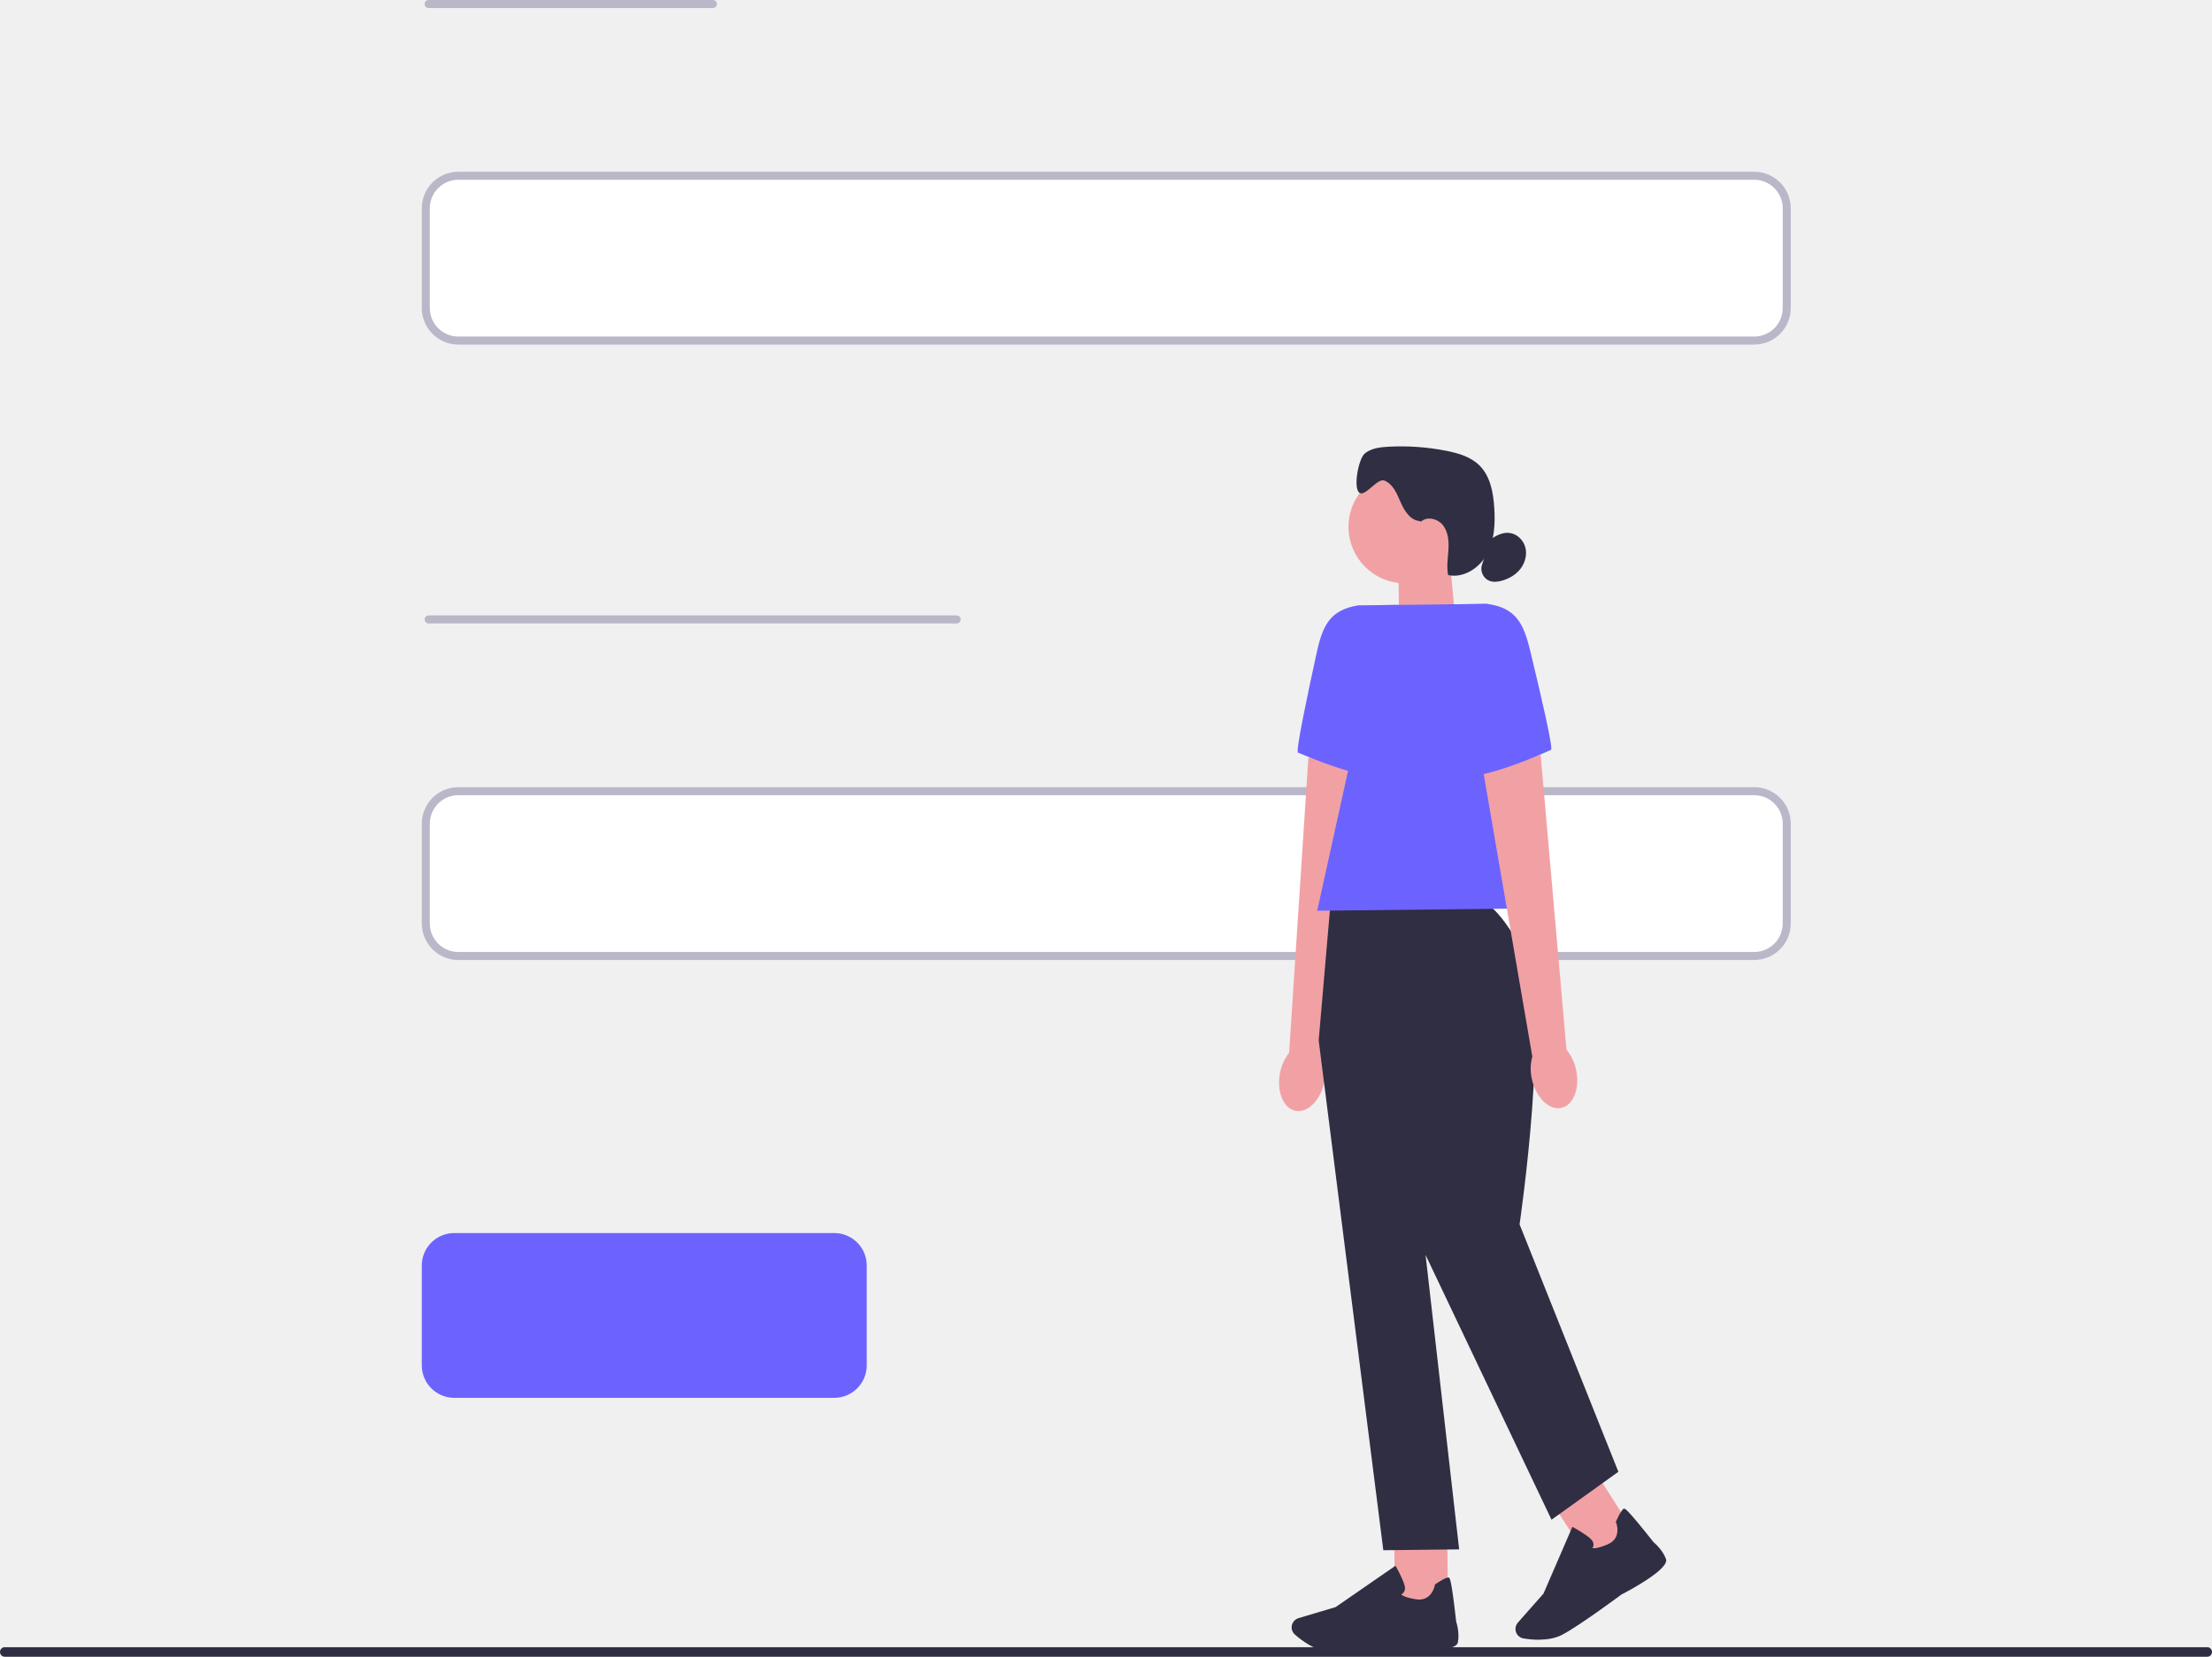
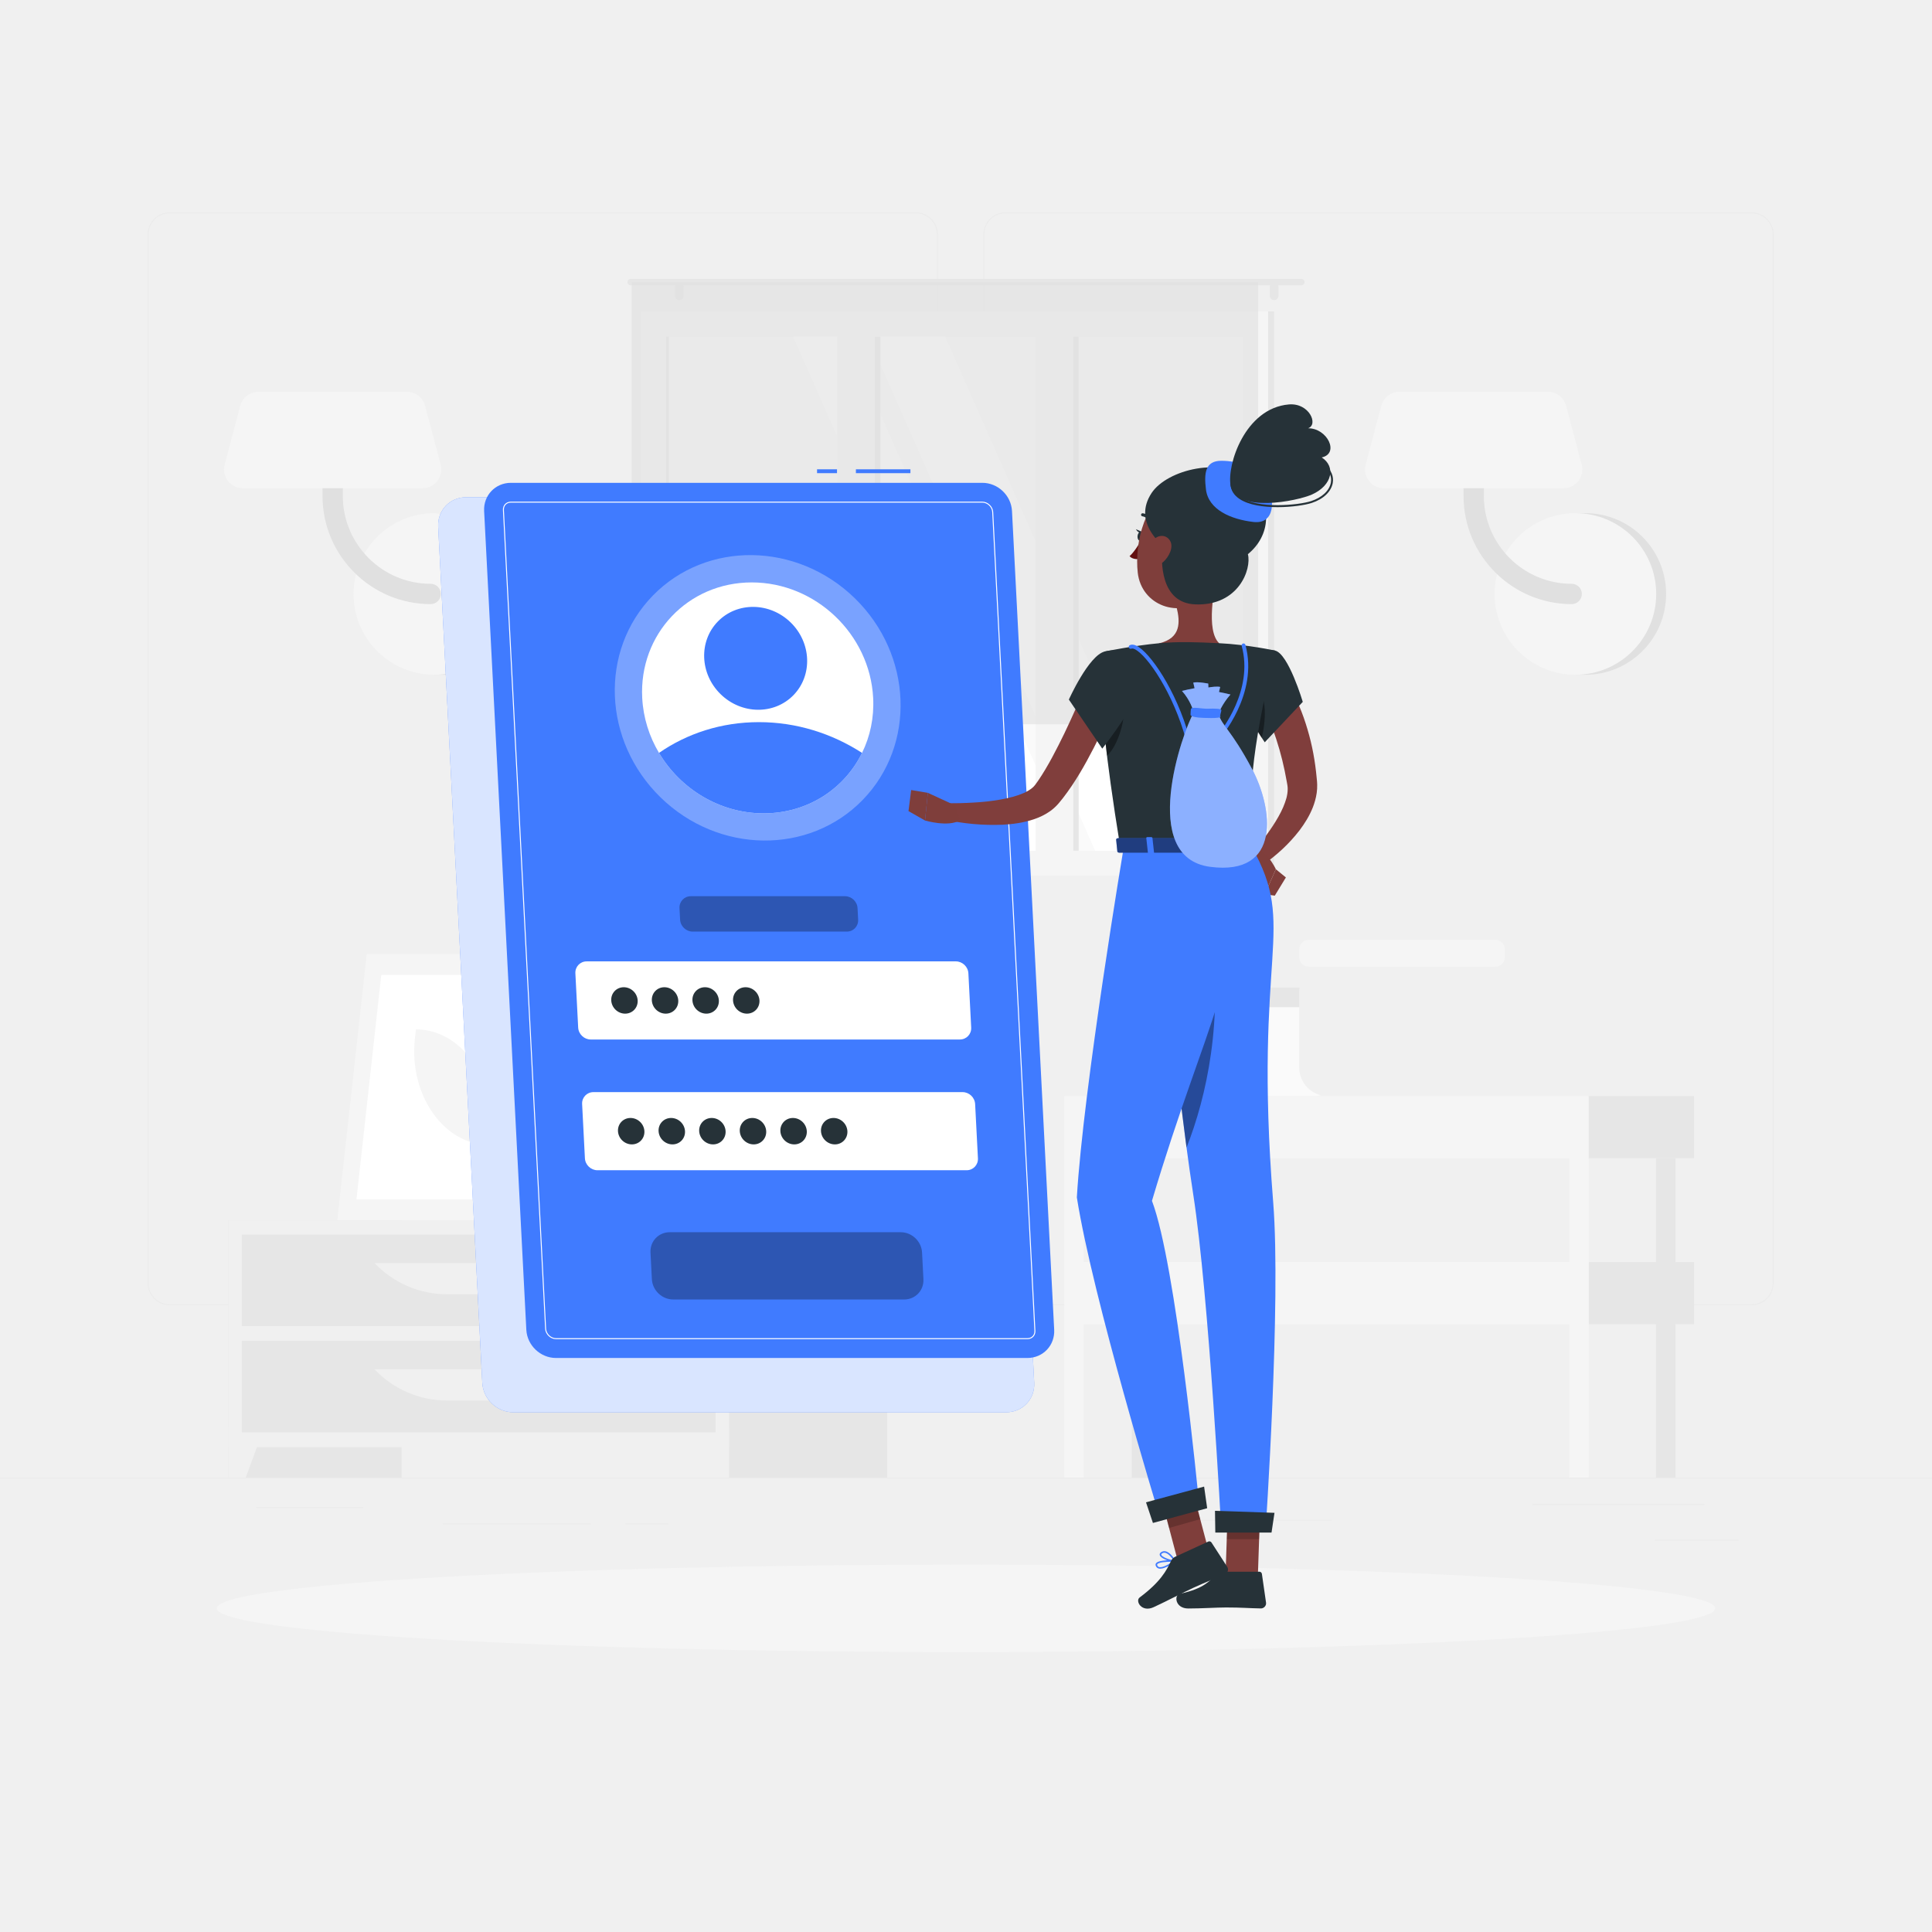
- <svg xmlns="http://www.w3.org/2000/svg" width="550.6" height="412.445" viewBox="0 0 550.6 412.445">
-   <path d="m550.6,411.255c0,.66-.53,1.19-1.19,1.19H1.19c-.66,0-1.19-.53-1.19-1.19s.53-1.19,1.19-1.19h548.22c.66,0,1.19.53,1.19,1.19Z" fill="#2e2e43" stroke-width="0" />
-   <path d="m436.659,84.784H114.076c-4.459,0-8.086-3.627-8.086-8.086v-24.853c0-4.459,3.627-8.086,8.086-8.086h322.583c4.459,0,8.086,3.627,8.086,8.086v24.853c0,4.459-3.627,8.086-8.086,8.086Z" fill="#fff" stroke="#bab7c9" stroke-linecap="round" stroke-linejoin="round" stroke-width="2" />
-   <path d="m436.659,237.99H114.076c-4.459,0-8.086-3.627-8.086-8.086v-24.853c0-4.459,3.627-8.086,8.086-8.086h322.583c4.459,0,8.086,3.627,8.086,8.086v24.853c0,4.459-3.627,8.086-8.086,8.086Z" fill="#fff" stroke="#bab7c9" stroke-linecap="round" stroke-linejoin="round" stroke-width="2" />
-   <path d="m207.659,347.99h-94.583c-4.459,0-8.086-3.627-8.086-8.086v-24.853c0-4.459,3.627-8.086,8.086-8.086h94.583c4.459,0,8.086,3.627,8.086,8.086v24.853c0,4.459-3.627,8.086-8.086,8.086Z" fill="#6c63ff" stroke-width="0" />
-   <line x1="106.698" y1="1" x2="177.448" y2="1" fill="none" stroke="#bab7c9" stroke-linecap="round" stroke-linejoin="round" stroke-width="2" />
-   <line x1="106.698" y1="154.206" x2="238.123" y2="154.206" fill="none" stroke="#bab7c9" stroke-linecap="round" stroke-linejoin="round" stroke-width="2" />
-   <rect x="390.511" y="369.323" width="13.204" height="18.73" transform="translate(-141.4433 273.5202) rotate(-32.59)" fill="#f1a1a4" stroke-width="0" />
-   <polygon points="362.348 155.102 348.294 159.901 348.073 139.608 360.863 139.465 362.348 155.102" fill="#f1a1a4" stroke-width="0" />
-   <circle cx="349.714" cy="131.157" r="14.054" fill="#f1a1a4" stroke-width="0" />
-   <path d="m353.56,129.724c-2.348-.045-3.924-2.4-4.864-4.566-.94-2.153-1.907-4.644-4.092-5.519-1.79-.713-4.877,4.267-6.304,2.97-1.485-1.355-.13-8.438,1.42-9.715s3.677-1.55,5.675-1.673c4.897-.279,9.819.058,14.631,1.012,2.97.584,6.044,1.485,8.204,3.606,2.743,2.691,3.483,6.79,3.716,10.623.246,3.924.058,8.036-1.809,11.499-1.874,3.457-5.837,6.032-9.683,5.201-.409-2.082-.045-4.216.084-6.343.13-2.114-.058-4.397-1.368-6.07s-4.073-2.309-5.558-.798" fill="#2f2e43" stroke-width="0" />
-   <path d="m370.902,134.4c1.394-1.044,3.061-1.926,4.793-1.732,1.874.201,3.47,1.732,3.969,3.548s-.019,3.826-1.154,5.331-2.841,2.503-4.657,3.016c-1.051.298-2.199.422-3.21,0-1.485-.623-2.302-2.497-1.738-4.008" fill="#2f2e43" stroke-width="0" />
-   <path id="uuid-31bdf68e-d938-48b7-86ad-7ba8e8b265d3-91-89-41-321" d="m318.603,267.171c-.882,4.624.876,8.827,3.937,9.378,3.055.551,6.252-2.756,7.141-7.38.383-1.842.298-3.749-.246-5.558l10.811-72.482-14.566-2.568-4.793,73.52c-1.174,1.505-1.959,3.249-2.283,5.111h0v-.019h-0Z" fill="#f1a1a4" stroke-width="0" />
-   <path d="m348.034,150.588l-9.923.11c-7.004,1.135-8.866,4.903-10.377,11.83-2.315,10.565-5.273,24.645-4.65,24.839.992.324,17.965,8.081,26.558,6.161l-1.602-42.94h-.006Z" fill="#6c63ff" stroke-width="0" />
-   <rect x="347.122" y="381.034" width="13.204" height="18.73" transform="translate(-4.33864 3.97541) rotate(-.64)" fill="#f1a1a4" stroke-width="0" />
-   <path d="m334.46,411.324c-1.394.019-2.62,0-3.554-.078-3.515-.279-6.881-2.834-8.587-4.326-.765-.668-1.018-1.758-.636-2.691h0c.272-.668.83-1.18,1.531-1.394l9.242-2.75,14.897-10.292.169.298c.065.11,1.569,2.75,2.082,4.54.195.681.156,1.245-.13,1.686-.195.305-.467.486-.687.597.272.279,1.128.85,3.762,1.239,3.826.571,4.598-3.411,4.624-3.58l.026-.136.11-.078c1.809-1.2,2.918-1.738,3.308-1.628.246.065.642.188,1.848,10.98.11.337.901,2.815.409,5.201-.532,2.594-11.849,1.822-14.106,1.647-.065.006-8.522.707-14.32.765h.019-.006v0Z" fill="#2f2e43" stroke-width="0" />
-   <path d="m383.212,408.211c-1.55.019-2.977-.156-3.995-.324-.999-.169-1.79-.953-1.959-1.952h0c-.13-.72.084-1.44.558-1.985l6.382-7.225,7.186-16.616.305.162c.11.058,2.782,1.505,4.17,2.75.525.473.791.973.791,1.505,0,.363-.136.662-.272.863.383.091,1.407.117,3.846-.94,3.548-1.544,2.095-5.331,2.03-5.48l-.052-.13.058-.117c.901-1.972,1.563-3.022,1.946-3.139.246-.065.642-.188,7.38,8.334.272.227,2.257,1.907,3.1,4.19.914,2.484-9.08,7.815-11.103,8.859-.058.052-10.507,7.815-14.8,10.04-1.706.882-3.736,1.174-5.584,1.187l.019.019h-.006v0Z" fill="#2f2e43" stroke-width="0" />
-   <path d="m368.178,224.185l-36.967.409-2.97,34.425,16.09,126.908,18.873-.214-8.36-73.305,31.351,65.925,16.642-11.933-24.593-61.599s7.945-53.985,1.083-67.332c-6.855-13.347-11.142-13.302-11.142-13.302v.019h-.006v0Z" fill="#2f2e43" stroke-width="0" />
-   <polygon points="386.584 226.079 327.871 226.734 344.642 150.633 370.228 150.341 386.584 226.079" fill="#6c63ff" stroke-width="0" />
-   <path id="uuid-0d1d7be6-7e67-43a2-9b15-a4bbed67d7bc-92-90-42-322" d="m392.317,266.354c.986,4.611-.681,8.846-3.723,9.462-3.048.623-6.317-2.614-7.296-7.225-.422-1.835-.383-3.742.117-5.565l-12.426-72.229,14.502-2.893,6.427,73.403c1.206,1.479,2.03,3.21,2.4,5.059h0v-.013Z" fill="#f1a1a4" stroke-width="0" />
-   <path d="m360.311,150.452l9.923-.11c7.024.986,8.969,4.708,10.643,11.603,2.549,10.513,5.811,24.515,5.201,24.729-.992.337-17.777,8.47-26.409,6.745l.655-42.966h-.013Z" fill="#6c63ff" stroke-width="0" />
+ <svg xmlns="http://www.w3.org/2000/svg" version="1.1" x="0px" y="0px" viewBox="0 0 500 500" style="enable-background:new 0 0 500 500;" xml:space="preserve">
+   <g id="Background_Complete">
+     <g>
+       <rect y="382.398" style="fill:#EBEBEB;" width="500" height="0.25" />
+       <rect x="428.222" y="398.494" style="fill:#EBEBEB;" width="21.679" height="0.25" />
+       <rect x="310.558" y="393.306" style="fill:#EBEBEB;" width="34.109" height="0.25" />
+       <rect x="396.586" y="389.208" style="fill:#EBEBEB;" width="44.525" height="0.25" />
+       <rect x="161.877" y="394.25" style="fill:#EBEBEB;" width="11.138" height="0.25" />
+       <rect x="114.585" y="394.25" style="fill:#EBEBEB;" width="38.389" height="0.25" />
+       <rect x="66.307" y="390.028" style="fill:#EBEBEB;" width="27.695" height="0.25" />
+       <path style="fill:#EBEBEB;" d="M237.014,337.8H43.915c-3.147,0-5.708-2.561-5.708-5.708V60.66c0-3.147,2.561-5.708,5.708-5.708    h193.099c3.146,0,5.707,2.561,5.707,5.708v271.432C242.721,335.239,240.16,337.8,237.014,337.8z M43.915,55.203    c-3.01,0-5.458,2.448-5.458,5.458v271.432c0,3.01,2.448,5.458,5.458,5.458h193.099c3.009,0,5.457-2.448,5.457-5.458V60.66    c0-3.009-2.448-5.458-5.457-5.458H43.915z" />
+       <path style="fill:#EBEBEB;" d="M453.31,337.8H260.212c-3.147,0-5.707-2.561-5.707-5.708V60.66c0-3.147,2.561-5.708,5.707-5.708    H453.31c3.148,0,5.708,2.561,5.708,5.708v271.432C459.019,335.239,456.458,337.8,453.31,337.8z M260.212,55.203    c-3.009,0-5.457,2.448-5.457,5.458v271.432c0,3.01,2.448,5.458,5.457,5.458H453.31c3.01,0,5.458-2.448,5.458-5.458V60.66    c0-3.009-2.448-5.458-5.458-5.458H260.212z" />
+     </g>
+     <g>
+       <g>
+         <path style="fill:#E0E0E0;" d="M114.978,174.627c11.549,0,20.911-9.362,20.911-20.911c0-11.549-9.362-20.911-20.911-20.911     h-2.565v41.821H114.978z" />
+         <circle style="fill:#F5F5F5;" cx="112.413" cy="153.716" r="20.911" />
+         <path style="fill:#E0E0E0;" d="M111.455,156.344c-15.434,0-27.991-12.557-27.991-27.991v-16.724c0-1.452,1.177-2.628,2.628-2.628     c1.451,0,2.628,1.177,2.628,2.628v16.724c0,12.536,10.199,22.734,22.734,22.734c1.451,0,2.628,1.177,2.628,2.628     S112.906,156.344,111.455,156.344z" />
+         <path style="fill:#F5F5F5;" d="M62.832,126.353h46.521c3.188,0,5.512-3.019,4.696-6.101l-4.035-15.235     c-0.564-2.13-2.492-3.614-4.695-3.614H66.868c-2.204,0-4.131,1.483-4.695,3.614l-4.035,15.235     C57.32,123.333,59.644,126.353,62.832,126.353z" />
+       </g>
+       <g>
+         <path style="fill:#E0E0E0;" d="M410.277,174.627c11.549,0,20.911-9.362,20.911-20.911c0-11.549-9.362-20.911-20.911-20.911     h-2.565v41.821H410.277z" />
+         <circle style="fill:#F5F5F5;" cx="407.712" cy="153.716" r="20.911" />
+         <path style="fill:#E0E0E0;" d="M406.754,156.344c-15.434,0-27.991-12.557-27.991-27.991v-16.724c0-1.452,1.177-2.628,2.628-2.628     c1.452,0,2.628,1.177,2.628,2.628v16.724c0,12.536,10.199,22.734,22.734,22.734c1.452,0,2.628,1.177,2.628,2.628     S408.205,156.344,406.754,156.344z" />
+         <path style="fill:#F5F5F5;" d="M358.131,126.353h46.521c3.188,0,5.512-3.019,4.695-6.101l-4.035-15.235     c-0.564-2.13-2.492-3.614-4.695-3.614h-38.451c-2.204,0-4.131,1.483-4.695,3.614l-4.035,15.235     C352.619,123.333,354.943,126.353,358.131,126.353z" />
+       </g>
+       <g>
+         <g>
+           <rect x="133.981" y="256.923" transform="matrix(-1 -1.224647e-16 1.224647e-16 -1 283.169 572.7766)" style="fill:#E6E6E6;" width="15.207" height="58.93" />
+           <polygon style="fill:#F0F0F0;" points="92.751,315.853 143.221,315.853 150.843,246.88 100.373,246.88     " />
+           <polygon style="fill:#F5F5F5;" points="87.285,315.853 139.416,315.853 147.038,246.88 94.907,246.88     " />
+           <polygon style="fill:#FFFFFF;" points="135.65,310.418 142.07,252.316 98.673,252.316 92.253,310.418     " />
+           <path style="fill:#F5F5F5;" d="M126.687,296.335l0.262-2.368c1.611-14.577-7.49-27.568-19.313-27.568l0,0l-0.262,2.368      C105.763,283.343,114.865,296.335,126.687,296.335L126.687,296.335z" />
+         </g>
+         <g>
+           <g>
+             <rect x="59.084" y="315.853" transform="matrix(-1 -1.224647e-16 1.224647e-16 -1 163.0067 698.2517)" style="fill:#E6E6E6;" width="44.839" height="66.545" />
+             <polygon style="fill:#F0F0F0;" points="63.594,382.398 59.084,382.398 59.084,369.569 68.323,369.569      " />
+             <rect x="184.754" y="315.853" transform="matrix(-1 -1.224647e-16 1.224647e-16 -1 414.3461 698.2517)" style="fill:#E6E6E6;" width="44.839" height="66.545" />
+             <rect x="59.084" y="315.853" transform="matrix(-1 -1.224647e-16 1.224647e-16 -1 247.7738 690.3794)" style="fill:#F0F0F0;" width="129.606" height="58.673" />
+             <polygon style="fill:#F0F0F0;" points="184.18,382.398 188.69,382.398 188.69,369.569 179.451,369.569      " />
+             <rect x="62.583" y="319.523" transform="matrix(-1 -1.224647e-16 1.224647e-16 -1 247.7738 662.7214)" style="fill:#E6E6E6;" width="122.608" height="23.675" />
+             <path style="fill:#F0F0F0;" d="M115.71,334.958h16.353c7.103,0,13.894-2.921,18.779-8.077l0,0H96.93l0,0       C101.816,332.037,108.607,334.958,115.71,334.958z" />
+             <rect x="62.583" y="347.025" transform="matrix(-1 -1.224647e-16 1.224647e-16 -1 247.7738 717.7244)" style="fill:#E6E6E6;" width="122.608" height="23.675" />
+             <path style="fill:#F0F0F0;" d="M115.71,362.459h16.353c7.103,0,13.894-2.921,18.779-8.077l0,0H96.93l0,0       C101.816,359.538,108.607,362.459,115.71,362.459z" />
+           </g>
+         </g>
+         <g>
+           <path style="fill:#E6E6E6;" d="M180.48,313.139h1.158c-0.012-2.386,0.006-8.439,0.122-22.312      c0.208-25.144,0.608-26.677,0.608-26.677l-2.758,11.608C177.861,288.612,180.115,301.528,180.48,313.139z" />
+           <path style="fill:#E6E6E6;" d="M178.19,274.029c-3.97-4.731-12.451-6.108-21.135-7.286c-3.409-0.462,8.959,7.328,15.004,12.862      c4.696,4.298,7.699,5.486,8.988,9.77C181.719,284.032,181.61,278.105,178.19,274.029z" />
+           <path style="fill:#E6E6E6;" d="M183.456,282.485c3.969-4.731,12.451-6.109,21.135-7.286c3.409-0.462-8.959,7.328-15.004,12.862      c-4.696,4.298-7.699,5.486-8.988,9.77C179.926,292.489,180.035,286.562,183.456,282.485z" />
+           <path style="fill:#E6E6E6;" d="M181.756,263.038c2.976-5.655,10.466-10.979,18.87-12.999      c3.299-0.793-7.643,10.442-11.802,17.687c-3.231,5.628-7.516,12.239-8.182,16.988      C179.637,275.306,178.78,268.693,181.756,263.038z" />
+           <g>
+             <path style="fill:#F0F0F0;" d="M181.405,315.853L181.405,315.853c-3.546,0-6.476-1.777-6.68-4.051l-0.591-3.885h14.541       l-0.591,3.885C187.881,314.076,184.951,315.853,181.405,315.853z" />
+             <polygon style="fill:#F0F0F0;" points="189.617,309.412 173.193,309.412 172.722,305.083 190.087,305.083      " />
+           </g>
+         </g>
+       </g>
+       <g>
+         <g>
+           <g>
+             <g>
+               <rect x="169.54" y="80.591" transform="matrix(-1 -1.224647e-16 1.224647e-16 -1 499.2862 307.3146)" style="fill:#E6E6E6;" width="160.206" height="146.132" />
+               <rect x="165.934" y="80.591" transform="matrix(-1 -1.224647e-16 1.224647e-16 -1 494.1139 307.3146)" style="fill:#F5F5F5;" width="162.245" height="146.132" />
+               <rect x="180.537" y="79.007" transform="matrix(-1.836970e-16 1 -1 -1.836970e-16 400.7143 -93.3997)" style="fill:#FAFAFA;" width="133.039" height="149.301" />
+               <polygon style="fill:#FFFFFF;" points="303.388,220.177 244.626,87.138 224.667,87.138 283.429,220.177       " />
+               <polygon style="fill:#FFFFFF;" points="277.771,220.177 219.009,87.138 205.266,87.138 264.027,220.177       " />
+               <rect x="157.464" y="149.797" transform="matrix(-1.836970e-16 1 -1 -1.836970e-16 377.6407 -70.326)" style="fill:#E6E6E6;" width="133.04" height="7.721" />
+               <rect x="208.783" y="149.797" transform="matrix(-1.836970e-16 1 -1 -1.836970e-16 428.9601 -121.6454)" style="fill:#E6E6E6;" width="133.04" height="7.721" />
+               <rect x="150.542" y="148.421" transform="matrix(-1.836970e-16 1 -1 -1.836970e-16 374.8722 -68.2713)" style="fill:#F5F5F5;" width="142.06" height="9.759" />
+               <rect x="201.861" y="148.421" transform="matrix(-1.836970e-16 1 -1 -1.836970e-16 426.1917 -119.5908)" style="fill:#F5F5F5;" width="142.06" height="9.759" />
+               <rect x="106.23" y="153.314" transform="matrix(-1.836970e-16 1 -1 -1.836970e-16 326.4071 -19.0926)" style="fill:#E6E6E6;" width="133.039" height="0.687" />
+             </g>
+           </g>
+         </g>
+         <g>
+           <g>
+             <path style="fill:#E6E6E6;" d="M163.217,72.173h173.565c0.459,0,0.835,0.376,0.835,0.835l0,0c0,0.459-0.376,0.835-0.835,0.835       H163.217c-0.459,0-0.835-0.376-0.835-0.835l0,0C162.383,72.548,162.758,72.173,163.217,72.173z" />
+             <path style="fill:#E6E6E6;" d="M329.746,77.681L329.746,77.681c0.62,0,1.127-0.507,1.127-1.127v-2.42       c0-0.62-0.507-1.127-1.127-1.127l0,0c-0.62,0-1.127,0.507-1.127,1.127v2.42C328.619,77.174,329.126,77.681,329.746,77.681z" />
+             <path style="fill:#E6E6E6;" d="M175.804,77.681L175.804,77.681c0.62,0,1.127-0.507,1.127-1.127v-2.42       c0-0.62-0.507-1.127-1.127-1.127l0,0c-0.62,0-1.127,0.507-1.127,1.127v2.42C174.678,77.174,175.185,77.681,175.804,77.681z" />
+           </g>
+           <rect x="163.484" y="73.007" transform="matrix(-1 -1.224647e-16 1.224647e-16 -1 489.0943 260.4517)" style="opacity:0.6;fill:#E0E0E0;" width="162.126" height="114.437" />
+         </g>
+       </g>
+       <g>
+         <g>
+           <path style="fill:#FAFAFA;" d="M340.286,283.672h-27.951c-2.973,0-5.382-2.41-5.382-5.382v-12.937      c0-2.973,2.41-5.382,5.382-5.382h27.951c2.973,0,5.382,2.41,5.382,5.382v12.937      C345.668,281.262,343.258,283.672,340.286,283.672z" />
+           <path style="fill:#E6E6E6;" d="M343.861,260.668H308.76c-0.998,0-1.807-0.809-1.807-1.807v-1.462      c0-0.998,0.809-1.807,1.807-1.807h35.101c0.998,0,1.807,0.809,1.807,1.807v1.462      C345.668,259.859,344.859,260.668,343.861,260.668z" />
+         </g>
+         <g>
+           <path style="fill:#F0F0F0;" d="M307.523,309.955c0,0,0.507,16.663,19.927,16.663c19.42,0,19.927-16.663,19.927-16.663H307.523z" />
+         </g>
+         <g>
+           <path style="fill:#F0F0F0;" d="M351.804,309.955c0,0,0.507,16.663,19.927,16.663c19.42,0,19.927-16.663,19.927-16.663H351.804z" />
+         </g>
+         <g>
+           <path style="fill:#F0F0F0;" d="M382.048,283.672h-38.411c-4.085,0-7.396-3.311-7.396-7.397v-19.643      c0-4.085,3.311-7.396,7.396-7.396h38.411c4.085,0,7.396,3.312,7.396,7.396v19.643      C389.444,280.36,386.133,283.672,382.048,283.672z" />
+           <path style="fill:#F5F5F5;" d="M386.961,250.194h-48.237c-1.371,0-2.483-1.112-2.483-2.483v-2.009      c0-1.371,1.112-2.483,2.483-2.483h48.237c1.371,0,2.483,1.112,2.483,2.483v2.009      C389.444,249.083,388.333,250.194,386.961,250.194z" />
+         </g>
+         <g>
+           <rect x="292.896" y="299.755" transform="matrix(-1 -1.224647e-16 1.224647e-16 -1 590.8305 682.1528)" style="fill:#E6E6E6;" width="5.038" height="82.643" />
+           <g>
+             <g>
+               <rect x="411.128" y="283.672" style="fill:#E6E6E6;" width="27.29" height="16.083" />
+               <rect x="275.447" y="283.672" transform="matrix(-1 -1.224647e-16 1.224647e-16 -1 686.5741 583.4267)" style="fill:#F5F5F5;" width="135.681" height="16.083" />
+             </g>
+           </g>
+           <g>
+             <g>
+               <rect x="411.128" y="326.618" style="fill:#E6E6E6;" width="27.29" height="16.083" />
+               <rect x="275.447" y="326.618" transform="matrix(-1 -1.224647e-16 1.224647e-16 -1 686.5741 669.3197)" style="fill:#F5F5F5;" width="135.681" height="16.083" />
+             </g>
+           </g>
+           <rect x="428.577" y="299.755" transform="matrix(-1 -1.224647e-16 1.224647e-16 -1 862.1924 682.1528)" style="fill:#E6E6E6;" width="5.038" height="82.643" />
+           <rect x="406.089" y="299.755" transform="matrix(-1 -1.224647e-16 1.224647e-16 -1 817.2168 682.1528)" style="fill:#F5F5F5;" width="5.038" height="82.643" />
+           <rect x="275.447" y="299.755" transform="matrix(-1 -1.224647e-16 1.224647e-16 -1 555.9313 682.1528)" style="fill:#F5F5F5;" width="5.038" height="82.643" />
+         </g>
+       </g>
+     </g>
+   </g>
+   <g id="Background_Simple" style="display:none;">
+     <g style="display:inline;">
+       <path style="fill:#407BFF;" d="M423.994,265.315c10.085,46.032-18.09,75.725-57.112,74.349    c-18.714-0.66-41.048-21.229-59.426-25.815c-23.975-5.982-44.754,1.773-67.689,2.907c-57.045,2.82-56.297-20.46-94.74-50.476    c-27.027-21.102-70.566-18.789-85.029-55.743c-17.676-45.164,32.987-66.984,71.501-60.297c44.236,7.68,56.49-47.4,124.065-41.299    C322.038,114.943,409.786,195.982,423.994,265.315z" />
+       <path style="opacity:0.9;fill:#FFFFFF;" d="M423.994,265.315c10.085,46.032-18.09,75.725-57.112,74.349    c-18.714-0.66-41.048-21.229-59.426-25.815c-23.975-5.982-44.754,1.773-67.689,2.907c-57.045,2.82-56.297-20.46-94.74-50.476    c-27.027-21.102-70.566-18.789-85.029-55.743c-17.676-45.164,32.987-66.984,71.501-60.297c44.236,7.68,56.49-47.4,124.065-41.299    C322.038,114.943,409.786,195.982,423.994,265.315z" />
+     </g>
+   </g>
+   <g id="Shadow_1_">
+     <ellipse id="_x3C_Path_x3E__137_" style="fill:#F5F5F5;" cx="250" cy="416.238" rx="193.889" ry="11.323" />
+   </g>
+   <g id="Login">
+     <g>
+       <g>
+         <path style="fill:#407BFF;" d="M260.414,365.496H132.84c-4.215,0-7.808-3.417-8.025-7.632l-11.418-221.551     c-0.217-4.215,3.024-7.632,7.239-7.632h127.574c4.215,0,7.808,3.417,8.025,7.632l11.418,221.551     C267.87,362.079,264.629,365.496,260.414,365.496z" />
+         <path style="opacity:0.8;fill:#FFFFFF;" d="M260.414,365.496H132.84c-4.215,0-7.808-3.417-8.025-7.632l-11.418-221.551     c-0.217-4.215,3.024-7.632,7.239-7.632h127.574c4.215,0,7.808,3.417,8.025,7.632l11.418,221.551     C267.87,362.079,264.629,365.496,260.414,365.496z" />
+       </g>
+       <rect x="221.507" y="121.455" style="fill:#407BFF;" width="14.111" height="1" />
+       <rect x="211.452" y="121.455" style="fill:#407BFF;" width="5.167" height="1" />
+       <path style="fill:#407BFF;" d="M265.899,351.444H143.888c-4.031,0-7.468-3.268-7.675-7.299l-10.92-211.891    c-0.208-4.031,2.892-7.299,6.923-7.299h122.012c4.031,0,7.468,3.268,7.675,7.299l10.92,211.891    C273.03,348.176,269.93,351.444,265.899,351.444z" />
+       <path style="fill:#FFFFFF;" d="M265.899,346.569H143.888c-1.422,0-2.733-1.25-2.807-2.675l-10.92-211.891    c-0.039-0.773,0.273-1.273,0.542-1.556c0.267-0.282,0.747-0.617,1.514-0.617h122.011c1.422,0,2.734,1.25,2.808,2.675    l10.92,211.891c0.039,0.774-0.273,1.274-0.542,1.557C267.145,346.234,266.665,346.569,265.899,346.569z M132.215,130.08    c-0.678,0-1.099,0.293-1.332,0.539c-0.235,0.248-0.508,0.687-0.473,1.371l10.92,211.891c0.067,1.298,1.262,2.438,2.557,2.438    h122.011c0.678,0,1.098-0.293,1.332-0.539c0.235-0.248,0.509-0.687,0.474-1.372l-10.92-211.891    c-0.067-1.299-1.262-2.438-2.558-2.438H132.215z" />
+       <ellipse transform="matrix(0.6979 -0.7162 0.7162 0.6979 -70.117 194.985)" style="opacity:0.3;fill:#FFFFFF;" cx="196.089" cy="180.614" rx="35.997" ry="37.9" />
+       <path style="fill:#FFFFFF;" d="M225.973,180.614c0.266,5.161-0.793,10.006-2.878,14.234c-4.561,9.314-14.105,15.649-25.466,15.649    s-21.558-6.335-27.079-15.649c-2.52-4.228-4.079-9.073-4.345-14.234c-0.851-16.507,11.837-29.884,28.343-29.884    S225.122,164.107,225.973,180.614z" />
+       <path style="fill:#407BFF;" d="M223.095,194.848c-4.561,9.314-14.105,15.649-25.466,15.649s-21.558-6.335-27.079-15.649    c7.264-5.026,16.141-7.96,25.862-7.96S215.313,189.823,223.095,194.848z" />
+       <ellipse transform="matrix(0.6979 -0.7162 0.7162 0.6979 -62.9542 191.5219)" style="fill:#407BFF;" cx="195.563" cy="170.39" rx="12.973" ry="13.659" />
+       <g>
+         <path style="fill:#FFFFFF;" d="M248.413,269.021h-95.534c-1.706,0-3.16-1.383-3.248-3.089l-0.724-14.038     c-0.088-1.706,1.224-3.089,2.93-3.089h95.534c1.706,0,3.16,1.383,3.248,3.089l0.724,14.038     C251.43,267.638,250.119,269.021,248.413,269.021z" />
+         <path style="opacity:0.3;" d="M219.157,241.096h-39.899c-1.706,0-3.16-1.383-3.248-3.089l-0.154-2.98     c-0.088-1.706,1.224-3.089,2.93-3.089h39.899c1.706,0,3.16,1.383,3.248,3.089l0.154,2.98     C222.174,239.713,220.863,241.096,219.157,241.096z" />
+         <path style="opacity:0.3;" d="M233.994,336.307h-59.761c-2.905,0-5.382-2.355-5.531-5.26l-0.355-6.892     c-0.15-2.905,2.084-5.26,4.989-5.26h59.761c2.905,0,5.382,2.355,5.531,5.26l0.355,6.892     C239.133,333.952,236.899,336.307,233.994,336.307z" />
+         <path style="fill:#FFFFFF;" d="M250.157,302.857h-95.534c-1.706,0-3.16-1.383-3.248-3.089l-0.723-14.038     c-0.088-1.706,1.224-3.089,2.93-3.089h95.534c1.706,0,3.16,1.383,3.248,3.089l0.724,14.038     C253.174,301.474,251.863,302.857,250.157,302.857z" />
+         <path style="fill:#263238;" d="M165.028,258.913c0.097,1.889-1.355,3.419-3.243,3.419s-3.498-1.531-3.596-3.419     c-0.097-1.888,1.355-3.419,3.243-3.419S164.93,257.025,165.028,258.913z" />
+         <path style="fill:#263238;" d="M175.535,258.913c0.097,1.889-1.355,3.419-3.243,3.419c-1.888,0-3.498-1.531-3.596-3.419     c-0.097-1.888,1.355-3.419,3.243-3.419S175.438,257.025,175.535,258.913z" />
+         <path style="fill:#263238;" d="M186.042,258.913c0.097,1.889-1.355,3.419-3.243,3.419c-1.888,0-3.498-1.531-3.596-3.419     c-0.097-1.888,1.355-3.419,3.243-3.419S185.945,257.025,186.042,258.913z" />
+         <path style="fill:#263238;" d="M196.549,258.913c0.097,1.889-1.355,3.419-3.243,3.419s-3.498-1.531-3.596-3.419     c-0.097-1.888,1.355-3.419,3.243-3.419C194.842,255.494,196.452,257.025,196.549,258.913z" />
+         <path style="fill:#263238;" d="M166.771,292.749c0.097,1.889-1.355,3.419-3.243,3.419c-1.888,0-3.498-1.531-3.596-3.419     c-0.097-1.888,1.355-3.419,3.243-3.419S166.674,290.86,166.771,292.749z" />
+         <path style="fill:#263238;" d="M177.279,292.749c0.097,1.889-1.355,3.419-3.243,3.419c-1.889,0-3.498-1.531-3.596-3.419     c-0.097-1.888,1.355-3.419,3.243-3.419S177.181,290.86,177.279,292.749z" />
+         <path style="fill:#263238;" d="M187.786,292.749c0.097,1.889-1.355,3.419-3.243,3.419c-1.888,0-3.498-1.531-3.596-3.419     c-0.097-1.888,1.355-3.419,3.243-3.419C186.079,289.329,187.689,290.86,187.786,292.749z" />
+         <path style="fill:#263238;" d="M198.293,292.749c0.097,1.889-1.355,3.419-3.243,3.419c-1.888,0-3.498-1.531-3.596-3.419     c-0.097-1.888,1.355-3.419,3.243-3.419C196.586,289.329,198.196,290.86,198.293,292.749z" />
+         <path style="fill:#263238;" d="M208.8,292.749c0.097,1.889-1.355,3.419-3.243,3.419s-3.498-1.531-3.596-3.419     c-0.097-1.888,1.355-3.419,3.243-3.419S208.703,290.86,208.8,292.749z" />
+         <path style="fill:#263238;" d="M219.308,292.749c0.097,1.889-1.355,3.419-3.243,3.419c-1.889,0-3.498-1.531-3.596-3.419     c-0.097-1.888,1.355-3.419,3.243-3.419S219.21,290.86,219.308,292.749z" />
+       </g>
+     </g>
+   </g>
+   <g id="Character_1_">
+     <g>
+       <g>
+         <path style="fill:#803E3C;" d="M333.031,176.624c0.251,0.371,0.378,0.575,0.543,0.842l0.447,0.748     c0.29,0.495,0.544,0.989,0.8,1.483c0.5,0.989,0.973,1.978,1.396,2.979c0.857,1.999,1.56,4.042,2.167,6.098     c1.233,4.109,1.985,8.321,2.371,12.535l0.077,0.789c0.014,0.113,0.024,0.292,0.032,0.477l0.022,0.538     c0.013,0.71-0.022,1.414-0.121,2.079c-0.188,1.341-0.549,2.579-0.992,3.724c-0.899,2.28-2.134,4.217-3.459,5.98     c-2.712,3.511-5.791,6.321-9.309,8.812l-2.754-3.227c2.471-2.858,4.866-6.026,6.64-9.189c0.905-1.577,1.597-3.204,2.028-4.72     c0.202-0.758,0.311-1.487,0.328-2.144c0.023-0.332-0.001-0.639-0.033-0.93l-0.03-0.214c-0.007-0.065-0.015-0.137-0.041-0.272     l-0.126-0.704c-0.654-3.754-1.547-7.441-2.718-11.004c-0.575-1.786-1.286-3.512-2.007-5.207     c-0.357-0.851-0.751-1.676-1.155-2.482l-0.621-1.175l-0.308-0.557l-0.254-0.436L333.031,176.624z" />
+         <path style="fill:#7F3E3B;" d="M323.696,223.773l3.621,7.645l2.871-6.465c0,0-2.545-5.6-5.989-5.088L323.696,223.773z" />
+         <polygon style="fill:#7F3E3B;" points="329.912,231.798 332.787,227.083 330.189,224.954 327.317,231.419    " />
+         <path style="fill:#407BFF;" d="M313.634,408.217c0.774,0,1.62-0.16,2.212-0.3c0.077-0.018,0.136-0.081,0.15-0.158     c0.014-0.078-0.02-0.157-0.086-0.2c-0.287-0.189-2.831-1.831-3.805-1.39c-0.154,0.07-0.348,0.223-0.395,0.558     c-0.063,0.444,0.048,0.799,0.329,1.055C312.395,408.107,312.99,408.217,313.634,408.217z M315.285,407.634     c-1.458,0.292-2.555,0.241-2.979-0.146c-0.181-0.164-0.247-0.396-0.203-0.706c0.023-0.167,0.101-0.223,0.165-0.251     C312.782,406.294,314.248,407.007,315.285,407.634z" />
+         <path style="fill:#407BFF;" d="M315.8,407.922c0.034,0,0.069-0.009,0.1-0.027c0.061-0.036,0.099-0.101,0.099-0.171     c0-0.103-0.011-2.514-0.922-3.32c-0.242-0.215-0.525-0.304-0.84-0.265c-0.497,0.06-0.632,0.373-0.668,0.553     c-0.189,0.944,1.334,2.751,2.133,3.204C315.733,407.914,315.767,407.922,315.8,407.922z M314.375,404.527     c0.163,0,0.307,0.057,0.439,0.174c0.543,0.482,0.73,1.835,0.776,2.638c-0.796-0.636-1.746-1.993-1.631-2.569     c0.019-0.094,0.073-0.207,0.326-0.237C314.316,404.529,314.346,404.527,314.375,404.527z" />
+         <path style="fill:#407BFF;" d="M304.19,404.137c0.047-0.051,0.065-0.123,0.044-0.191c-0.024-0.081-0.096-0.137-0.18-0.142     c-0.415-0.02-4.01-0.17-4.819,0.706c-0.018,0.019-0.034,0.039-0.049,0.059c-0.135,0.182-0.164,0.396-0.085,0.62     c0.133,0.374,0.379,0.619,0.729,0.728c1.164,0.361,3.213-0.944,4.331-1.754C304.172,404.155,304.181,404.146,304.19,404.137z      M299.534,404.771c0.446-0.483,2.424-0.614,3.91-0.589c-1.558,1.056-2.844,1.559-3.496,1.357     c-0.228-0.071-0.383-0.229-0.473-0.482c-0.035-0.098-0.026-0.176,0.029-0.25C299.513,404.794,299.523,404.782,299.534,404.771z" />
+         <path style="fill:#407BFF;" d="M304.19,404.137c0.01-0.01,0.018-0.022,0.026-0.035c0.035-0.061,0.036-0.135,0.002-0.197     c-0.047-0.084-1.165-2.051-2.488-2.408c-0.405-0.109-0.789-0.06-1.142,0.148c-0.476,0.279-0.503,0.601-0.443,0.82     c0.256,0.927,2.806,1.743,3.901,1.736C304.101,404.2,304.153,404.176,304.19,404.137z M300.599,402.132     c0.041-0.044,0.101-0.093,0.19-0.145c0.261-0.153,0.534-0.188,0.837-0.107c0.869,0.234,1.687,1.346,2.049,1.902     c-1.182-0.135-2.995-0.866-3.148-1.422C300.518,402.326,300.496,402.244,300.599,402.132z" />
+         <path style="fill:#7F3E3B;" d="M315.199,147.33c-0.974,4.97-3.163,15.813,0.314,19.13c0,0-1.359,5.042-10.594,5.042     c-10.155,0-4.853-5.041-4.853-5.041c5.543-1.324,5.4-5.436,4.434-9.298L315.199,147.33z" />
+         <path style="fill:#263238;" d="M298.275,135.608c0.06,0,0.12-0.014,0.177-0.042c0.196-0.098,0.275-0.336,0.177-0.533     c-0.983-1.962-2.801-2.19-2.878-2.199c-0.217-0.026-0.414,0.132-0.439,0.35c-0.025,0.217,0.131,0.413,0.347,0.439l0,0     c0.06,0.007,1.475,0.2,2.26,1.766C297.99,135.528,298.13,135.608,298.275,135.608z" />
+         <path style="fill:#630F0F;" d="M295.247,139.952c0,0-1.495,2.746-2.92,3.984c0.783,0.936,2.335,0.744,2.335,0.744     L295.247,139.952z" />
+         <path style="fill:#263238;" d="M295.99,138.874c-0.083,0.671-0.505,1.17-0.944,1.116c-0.438-0.054-0.726-0.642-0.643-1.312     c0.083-0.671,0.505-1.17,0.944-1.116C295.784,137.616,296.073,138.203,295.99,138.874z" />
+         <path style="fill:#263238;" d="M295.535,137.623l-1.553-0.663C293.982,136.959,294.653,138.319,295.535,137.623z" />
+         <polygon style="fill:#7F3E3B;" points="313.016,402.237 304.859,404.142 299.902,385.38 308.059,383.475    " />
+         <polygon style="fill:#7F3E3B;" points="325.541,407.724 317.165,407.724 317.822,388.327 326.198,388.327    " />
+         <path style="fill:#263238;" d="M316.501,406.754h9.41c0.342,0,0.62,0.238,0.668,0.572l1.072,7.445     c0.111,0.772-0.553,1.503-1.343,1.49c-3.281-0.056-4.862-0.249-9-0.249c-2.546,0-6.266,0.264-9.781,0.264     c-3.439,0-3.703-3.477-2.239-3.791c6.564-1.412,7.601-3.359,9.813-5.216C315.5,406.935,316,406.754,316.501,406.754z" />
+         <path style="fill:#263238;" d="M304.136,402.892l8.549-3.933c0.311-0.143,0.663-0.043,0.846,0.24l4.086,6.316     c0.424,0.655,0.126,1.597-0.598,1.914c-3.004,1.32-4.521,1.806-8.281,3.535c-2.313,1.064-6.987,3.505-10.181,4.974     c-3.124,1.437-4.817-1.611-3.619-2.509c5.374-4.026,6.907-6.874,8.14-9.486C303.302,403.474,303.681,403.102,304.136,402.892z" />
+         <g>
+           <polygon style="opacity:0.2;" points="299.905,385.384 302.559,395.436 310.619,393.15 308.066,383.478     " />
+           <polygon style="opacity:0.2;" points="326.2,388.332 317.82,388.332 317.486,398.331 325.865,398.331     " />
+         </g>
+         <path style="fill:#263238;" d="M329.96,168.363c3.48,0.763,7.196,13.281,7.196,13.281l-9.839,10.461c0,0-8.163-11.757-6.5-16.08     C322.549,171.522,325.847,167.462,329.96,168.363z" />
+         <path style="opacity:0.4;" d="M324.444,176.33c-1.76-1.61-2.95-1.13-3.76,0.15c-0.8,3.72,3.94,11.51,5.85,14.46     C327.414,187.42,328.424,179.99,324.444,176.33z" />
+         <path style="fill:#263238;" d="M285.907,168.606c0,0-3.99,1.405,4.003,50.555c13.499,0,27.451,0,34.019,0     c-0.571-13.846-0.587-22.383,6.03-50.798c0,0-7.128-1.551-14.446-1.903c-5.725-0.276-10.415-0.459-15.448,0.001     C293.431,167.066,285.907,168.606,285.907,168.606z" />
+         <path style="opacity:0.4;" d="M285.604,187.47c0.22,2.39,0.51,5.08,0.89,8.12c2.786-2.509,5.063-9.645,4.23-13.809     C288.774,183.23,286.974,185.47,285.604,187.47z" />
+         <path style="fill:#803E3C;" d="M289.235,180.019c-1.851,4.675-3.89,9.118-6.183,13.555c-2.29,4.431-4.735,8.785-7.985,12.995     l-0.639,0.787l-0.32,0.393c-0.109,0.132-0.196,0.249-0.373,0.43c-0.618,0.683-1.289,1.267-1.975,1.757     c-1.377,0.982-2.801,1.607-4.181,2.088c-2.764,0.93-5.436,1.259-8.04,1.416c-5.227,0.212-10.172-0.273-15.159-1.346l0.555-4.206     c2.298,0.012,4.709-0.039,7.033-0.186c2.336-0.122,4.648-0.372,6.866-0.767c2.213-0.371,4.353-0.935,6.139-1.712     c0.881-0.395,1.647-0.868,2.21-1.347c0.284-0.238,0.506-0.483,0.684-0.716c0.037-0.034,0.127-0.166,0.203-0.273l0.234-0.33     l0.468-0.657c2.464-3.645,4.627-7.88,6.693-12.113c2.029-4.253,3.987-8.662,5.824-12.965L289.235,180.019z" />
+         <path style="fill:#263238;" d="M285.907,168.606c-4.163,1.015-9.286,12.445-9.286,12.445l8.642,12.695     c0,0,11.505-14.483,10.137-18.909C293.974,170.228,290.958,167.374,285.907,168.606z" />
+         <path style="fill:#7F3E3B;" d="M247.331,208.512l-7.208-3.328l-0.725,7.165c0,0,6.024,1.773,8.995-0.044L247.331,208.512z" />
+         <polygon style="fill:#7F3E3B;" points="235.806,204.46 235.118,209.917 239.399,212.35 240.123,205.184    " />
+         <path style="fill:#7F3E3B;" d="M318.819,139.361c-1.525,8.172-1.995,11.664-6.677,15.376c-7.043,5.584-16.747,1.924-17.695-6.539     c-0.853-7.618,1.783-19.702,10.249-21.982C313.037,123.97,320.343,131.189,318.819,139.361z" />
+         <path style="fill:#263238;" d="M300.868,141.083c-0.467,4.167-0.647,14.993,8.507,15.333c11.219,0.417,14.577-9.167,13.577-13     c5.833-4.75,6.677-12.917,0.118-19.167c-6.559-6.25-21-2.756-25.035,3.333C293.035,135.13,300.868,141.083,300.868,141.083z" />
+         <path style="fill:#407BFF;" d="M312.101,126.678c-0.542-4.395-0.121-7.428,3.99-7.428c4.111,0,9.736,1.493,11.798,5.705     c2.063,4.212,2.229,10.795-3.521,10.128C318.618,134.417,312.75,131.939,312.101,126.678z" />
+         <path style="fill:#263238;" d="M318.477,125.622c-0.98-5.243,3.691-19.996,15.086-20.955c5.278-0.445,7.722,5.236,4.958,6.172     c4.986-0.061,8.2,6.549,3.536,7.544c3.687,2.355,2.769,7.201-2.481,9.576C335.706,129.709,319.833,132.877,318.477,125.622z" />
+         <path style="fill:#263238;" d="M330.65,131.252c-3.666,0-7.5-0.539-9.875-2.129c-1.442-0.966-2.233-2.246-2.351-3.806     c-0.01-0.138,0.093-0.258,0.23-0.268c0.146-0.011,0.258,0.093,0.269,0.23c0.105,1.399,0.822,2.552,2.13,3.428     c4.525,3.03,14.983,2.049,18.261,0.979c2.819-0.92,4.728-2.703,5.107-4.769c0.278-1.516-0.317-2.952-1.674-4.045     c-0.107-0.087-0.125-0.244-0.038-0.352c0.086-0.108,0.244-0.124,0.352-0.038c1.485,1.196,2.16,2.845,1.853,4.525     c-0.412,2.25-2.447,4.177-5.443,5.155C337.753,130.722,334.284,131.252,330.65,131.252z" />
+         <path style="fill:#7F3E3B;" d="M298.316,139.979c-1.004,1.391-1.293,3.12-1.071,4.515c0.333,2.097,2.378,2.237,3.858,0.892     c1.332-1.21,2.765-3.76,1.674-5.498C301.702,138.174,299.465,138.389,298.316,139.979z" />
+         <path style="fill:#407BFF;" d="M298.894,219.161c0,0,4.861,57.491,9.905,89.892c4.074,26.17,7.286,87.342,7.286,87.342h11.422     c0,0,4.063-59.344,1.995-85.228c-5.233-65.498,6.436-70.833-5.573-92.006H298.894z" />
+         <path style="opacity:0.4;" d="M313.273,240.89c-4.61,4.71-8.12,10.34-10.79,16.28c1.33,12.92,2.91,27.26,4.59,39.82     C312.273,283.86,316.724,263.66,313.273,240.89z" />
+         <path style="fill:#407BFF;" d="M290.899,218.798c0,0-10.545,62.789-12.212,91.091c4.142,26.171,21.083,81.486,21.083,81.486     l10.39-3.764c0,0-5.748-60.319-12.033-76.833c14.07-47.372,24.41-59.345,21.402-91.617     C312.353,219.161,290.899,218.798,290.899,218.798z" />
+         <polygon style="fill:#263238;" points="298.376,394.139 312.416,390.327 311.621,384.73 296.588,388.795    " />
+         <polygon style="fill:#263238;" points="314.522,396.621 329.071,396.621 329.835,391.517 314.439,390.996    " />
+         <g>
+           <path style="fill:#407BFF;" d="M324.439,217.164l1.534,3.045c0.119,0.236-0.161,0.477-0.554,0.477h-35.677      c-0.307,0-0.561-0.15-0.58-0.343l-0.307-3.045c-0.021-0.211,0.245-0.39,0.58-0.39h34.449      C324.138,216.909,324.362,217.012,324.439,217.164z" />
+           <path style="opacity:0.5;" d="M324.439,217.164l1.534,3.045c0.119,0.236-0.161,0.477-0.554,0.477h-35.677      c-0.307,0-0.561-0.15-0.58-0.343l-0.307-3.045c-0.021-0.211,0.245-0.39,0.58-0.39h34.449      C324.138,216.909,324.362,217.012,324.439,217.164z" />
+         </g>
+         <path style="fill:#407BFF;" d="M319.812,221.016h0.923c0.184,0,0.324-0.095,0.311-0.211l-0.433-3.956     c-0.013-0.116-0.173-0.21-0.357-0.21h-0.923c-0.184,0-0.324,0.095-0.311,0.21l0.433,3.956     C319.467,220.922,319.628,221.016,319.812,221.016z" />
+         <g>
+           <path style="fill:#407BFF;" d="M307.427,191.875c-0.225,0-0.424-0.151-0.482-0.369c-3.263-12.054-10.044-21.968-13.278-23.497      c-0.362-0.171-0.662-0.22-0.843-0.139c-0.254,0.114-0.548,0.001-0.662-0.251c-0.113-0.252-0.001-0.548,0.25-0.661      c0.467-0.211,1.032-0.161,1.682,0.146c3.452,1.632,10.292,11.433,13.714,23.768c2.452-0.031,6.235-0.337,7.147-0.414      c1.143-1.358,9.529-11.839,6.391-23.305c-0.073-0.266,0.084-0.541,0.351-0.614c0.264-0.073,0.541,0.083,0.614,0.35      c3.492,12.762-6.635,24.268-6.737,24.383c-0.085,0.095-0.203,0.154-0.329,0.165      C315.195,191.442,310.208,191.875,307.427,191.875z" />
+           <g>
+             <g>
+               <path style="fill:#407BFF;" d="M323.992,198.944c-5.451-10.218-7.68-10.932-8.655-14.217c0,0,0.878-2.48,3.108-4.991        c-0.669-0.186-2.084-0.469-2.972-0.64c0.101-0.447,0.204-0.889,0.305-1.313c-0.737-0.205-2.266,0.006-3.048,0.137        l-0.035-1.008c0,0-2.764-0.555-3.875-0.246c0.111,0.465,0.223,0.949,0.335,1.44c-0.973,0.188-2.525,0.498-3.258,0.702        c2.123,2.391,2.889,4.944,3.054,5.574c-2.936,5.045-14.359,37.51,4.216,39.951        C331.753,226.775,329.442,209.162,323.992,198.944z" />
+               <path style="opacity:0.4;fill:#FFFFFF;" d="M323.992,198.944c-5.451-10.218-7.68-10.932-8.655-14.217        c0,0,0.878-2.48,3.108-4.991c-0.669-0.186-2.084-0.469-2.972-0.64c0.101-0.447,0.204-0.889,0.305-1.313        c-0.737-0.205-2.266,0.006-3.048,0.137l-0.035-1.008c0,0-2.764-0.555-3.875-0.246c0.111,0.465,0.223,0.949,0.335,1.44        c-0.973,0.188-2.525,0.498-3.258,0.702c2.123,2.391,2.889,4.944,3.054,5.574c-2.936,5.045-14.359,37.51,4.216,39.951        C331.753,226.775,329.442,209.162,323.992,198.944z" />
+             </g>
+             <path style="fill:#407BFF;" d="M308.257,183.415c-0.138,0.248-0.125,1.188-0.146,1.563c-0.021,0.375,0.979,0.625,2.104,0.729       s5.771,0.292,5.625-0.229c-0.146-0.521,0.229-1.229,0.25-1.667c0.021-0.438-1.854-0.458-3.417-0.396       S308.57,182.852,308.257,183.415z" />
+           </g>
+         </g>
+         <path style="fill:#407BFF;" d="M297.448,221.016h0.923c0.184,0,0.324-0.095,0.311-0.211l-0.433-3.956     c-0.013-0.116-0.173-0.21-0.357-0.21h-0.923c-0.184,0-0.324,0.095-0.311,0.21l0.433,3.956     C297.104,220.922,297.264,221.016,297.448,221.016z" />
+       </g>
+     </g>
+   </g>
</svg>
